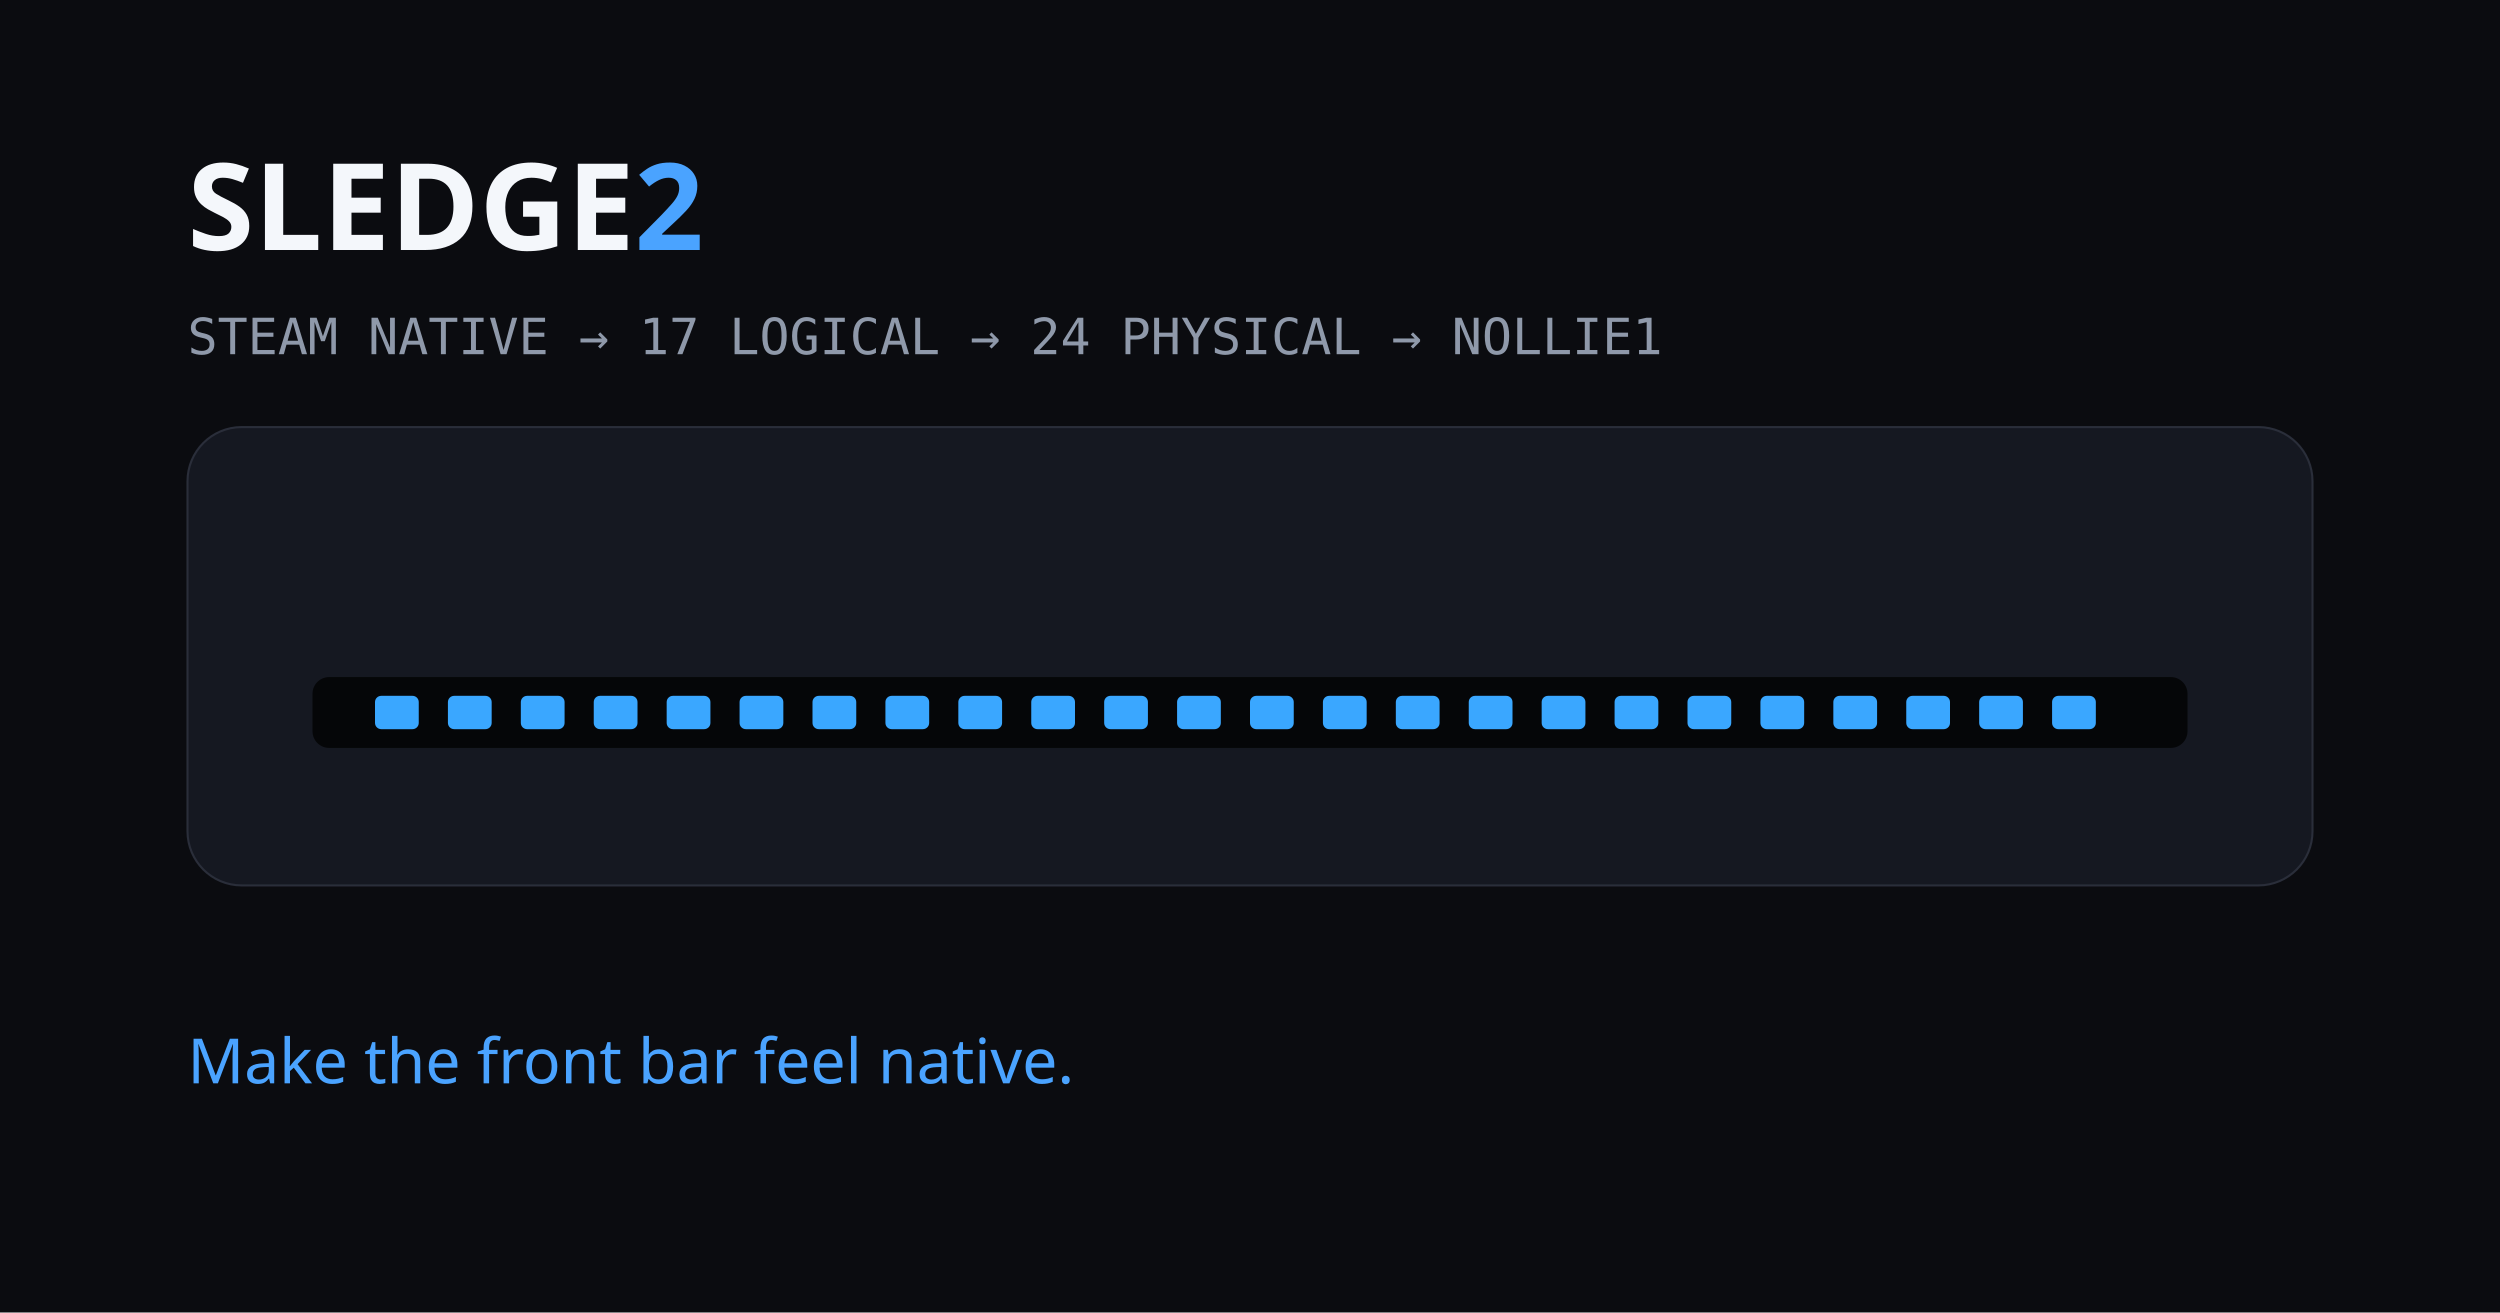
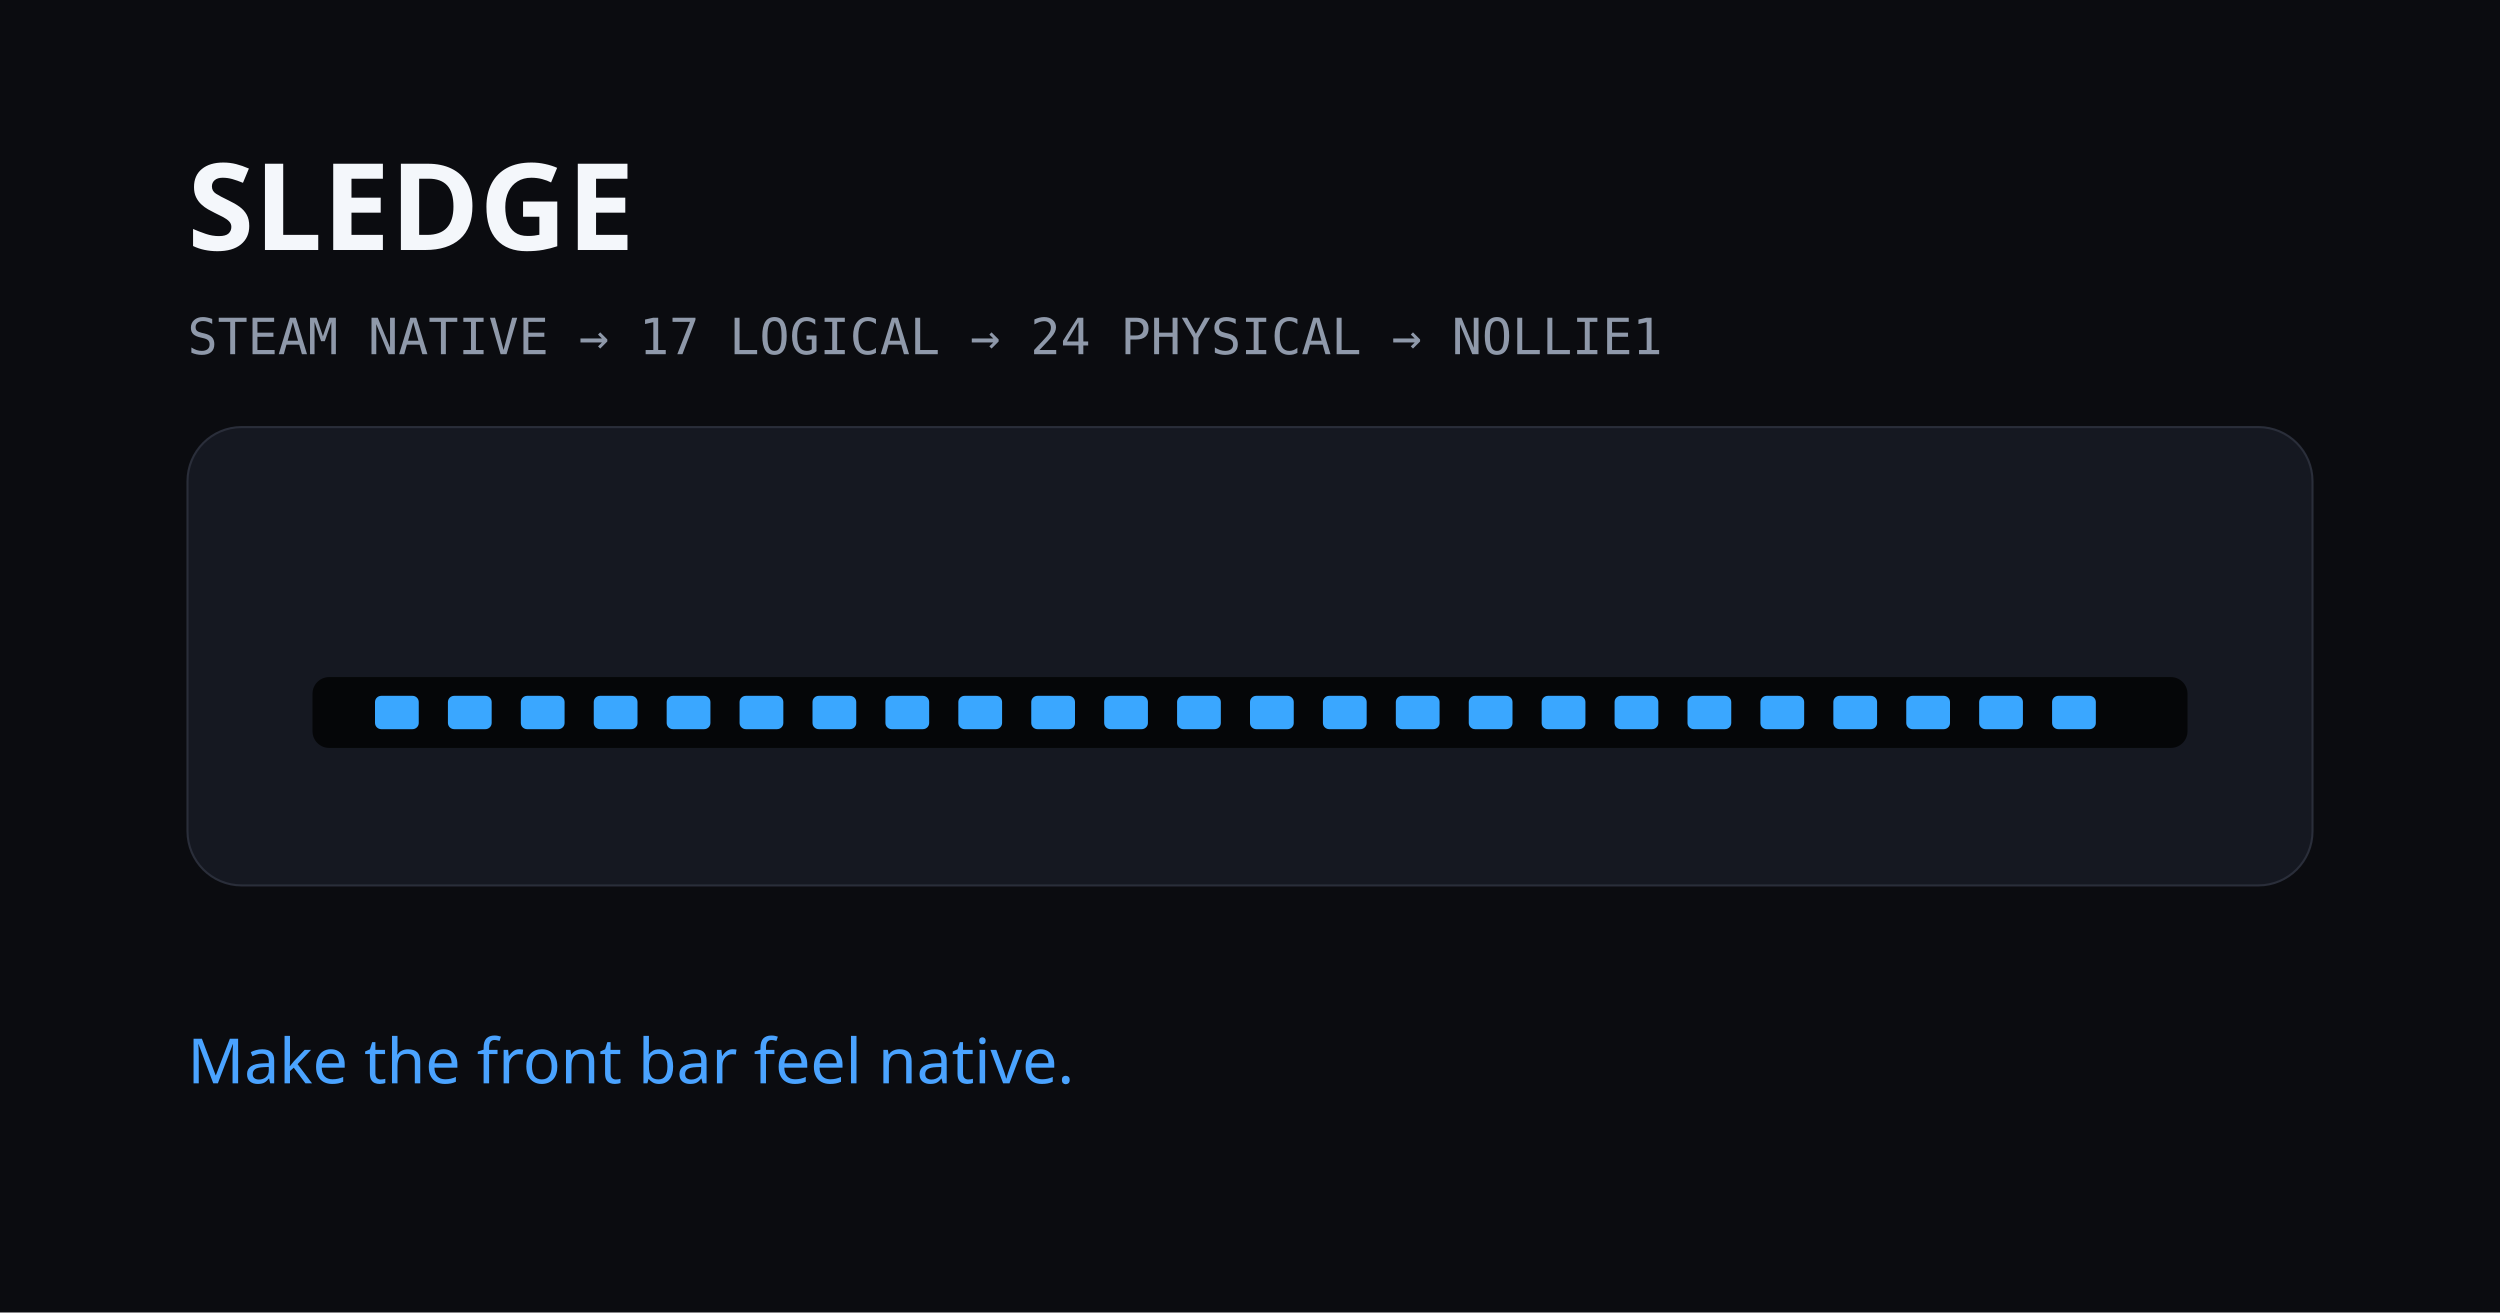
<svg xmlns="http://www.w3.org/2000/svg" width="1200" height="630" viewBox="0 0 1200 630">
  <rect width="1200" height="630" fill="#0B0C10" />
  <rect x="90" y="205" width="1020" height="220" rx="26" fill="#151821" stroke="#2A2E3A" />
-   <text x="90" y="120" fill="#F4F7FB" font-size="58" font-family="sans-serif" font-weight="700">SLEDGE<tspan fill="#4AA3FF">2</tspan>
-   </text>
+   <text x="90" y="120" fill="#F4F7FB" font-size="58" font-family="sans-serif" font-weight="700">SLEDGE</text>
  <text x="90" y="170" fill="#8F99AA" font-size="24" font-family="monospace">STEAM NATIVE → 17 LOGICAL → 24 PHYSICAL → NOLLIE1</text>
  <g transform="translate(150 325)">
    <rect x="0" y="0" width="900" height="34" rx="8" fill="#050608" />
    <rect x="30" y="9" width="21" height="16" rx="3" fill="#3AA7FF" />
    <rect x="65" y="9" width="21" height="16" rx="3" fill="#3AA7FF" />
    <rect x="100" y="9" width="21" height="16" rx="3" fill="#3AA7FF" />
    <rect x="135" y="9" width="21" height="16" rx="3" fill="#3AA7FF" />
    <rect x="170" y="9" width="21" height="16" rx="3" fill="#3AA7FF" />
    <rect x="205" y="9" width="21" height="16" rx="3" fill="#3AA7FF" />
    <rect x="240" y="9" width="21" height="16" rx="3" fill="#3AA7FF" />
    <rect x="275" y="9" width="21" height="16" rx="3" fill="#3AA7FF" />
    <rect x="310" y="9" width="21" height="16" rx="3" fill="#3AA7FF" />
    <rect x="345" y="9" width="21" height="16" rx="3" fill="#3AA7FF" />
    <rect x="380" y="9" width="21" height="16" rx="3" fill="#3AA7FF" />
    <rect x="415" y="9" width="21" height="16" rx="3" fill="#3AA7FF" />
    <rect x="450" y="9" width="21" height="16" rx="3" fill="#3AA7FF" />
    <rect x="485" y="9" width="21" height="16" rx="3" fill="#3AA7FF" />
    <rect x="520" y="9" width="21" height="16" rx="3" fill="#3AA7FF" />
    <rect x="555" y="9" width="21" height="16" rx="3" fill="#3AA7FF" />
    <rect x="590" y="9" width="21" height="16" rx="3" fill="#3AA7FF" />
    <rect x="625" y="9" width="21" height="16" rx="3" fill="#3AA7FF" />
    <rect x="660" y="9" width="21" height="16" rx="3" fill="#3AA7FF" />
    <rect x="695" y="9" width="21" height="16" rx="3" fill="#3AA7FF" />
    <rect x="730" y="9" width="21" height="16" rx="3" fill="#3AA7FF" />
    <rect x="765" y="9" width="21" height="16" rx="3" fill="#3AA7FF" />
    <rect x="800" y="9" width="21" height="16" rx="3" fill="#3AA7FF" />
    <rect x="835" y="9" width="21" height="16" rx="3" fill="#3AA7FF" />
  </g>
  <text x="90" y="520" fill="#4AA3FF" font-size="30" font-family="sans-serif">Make the front bar feel native.</text>
</svg>
